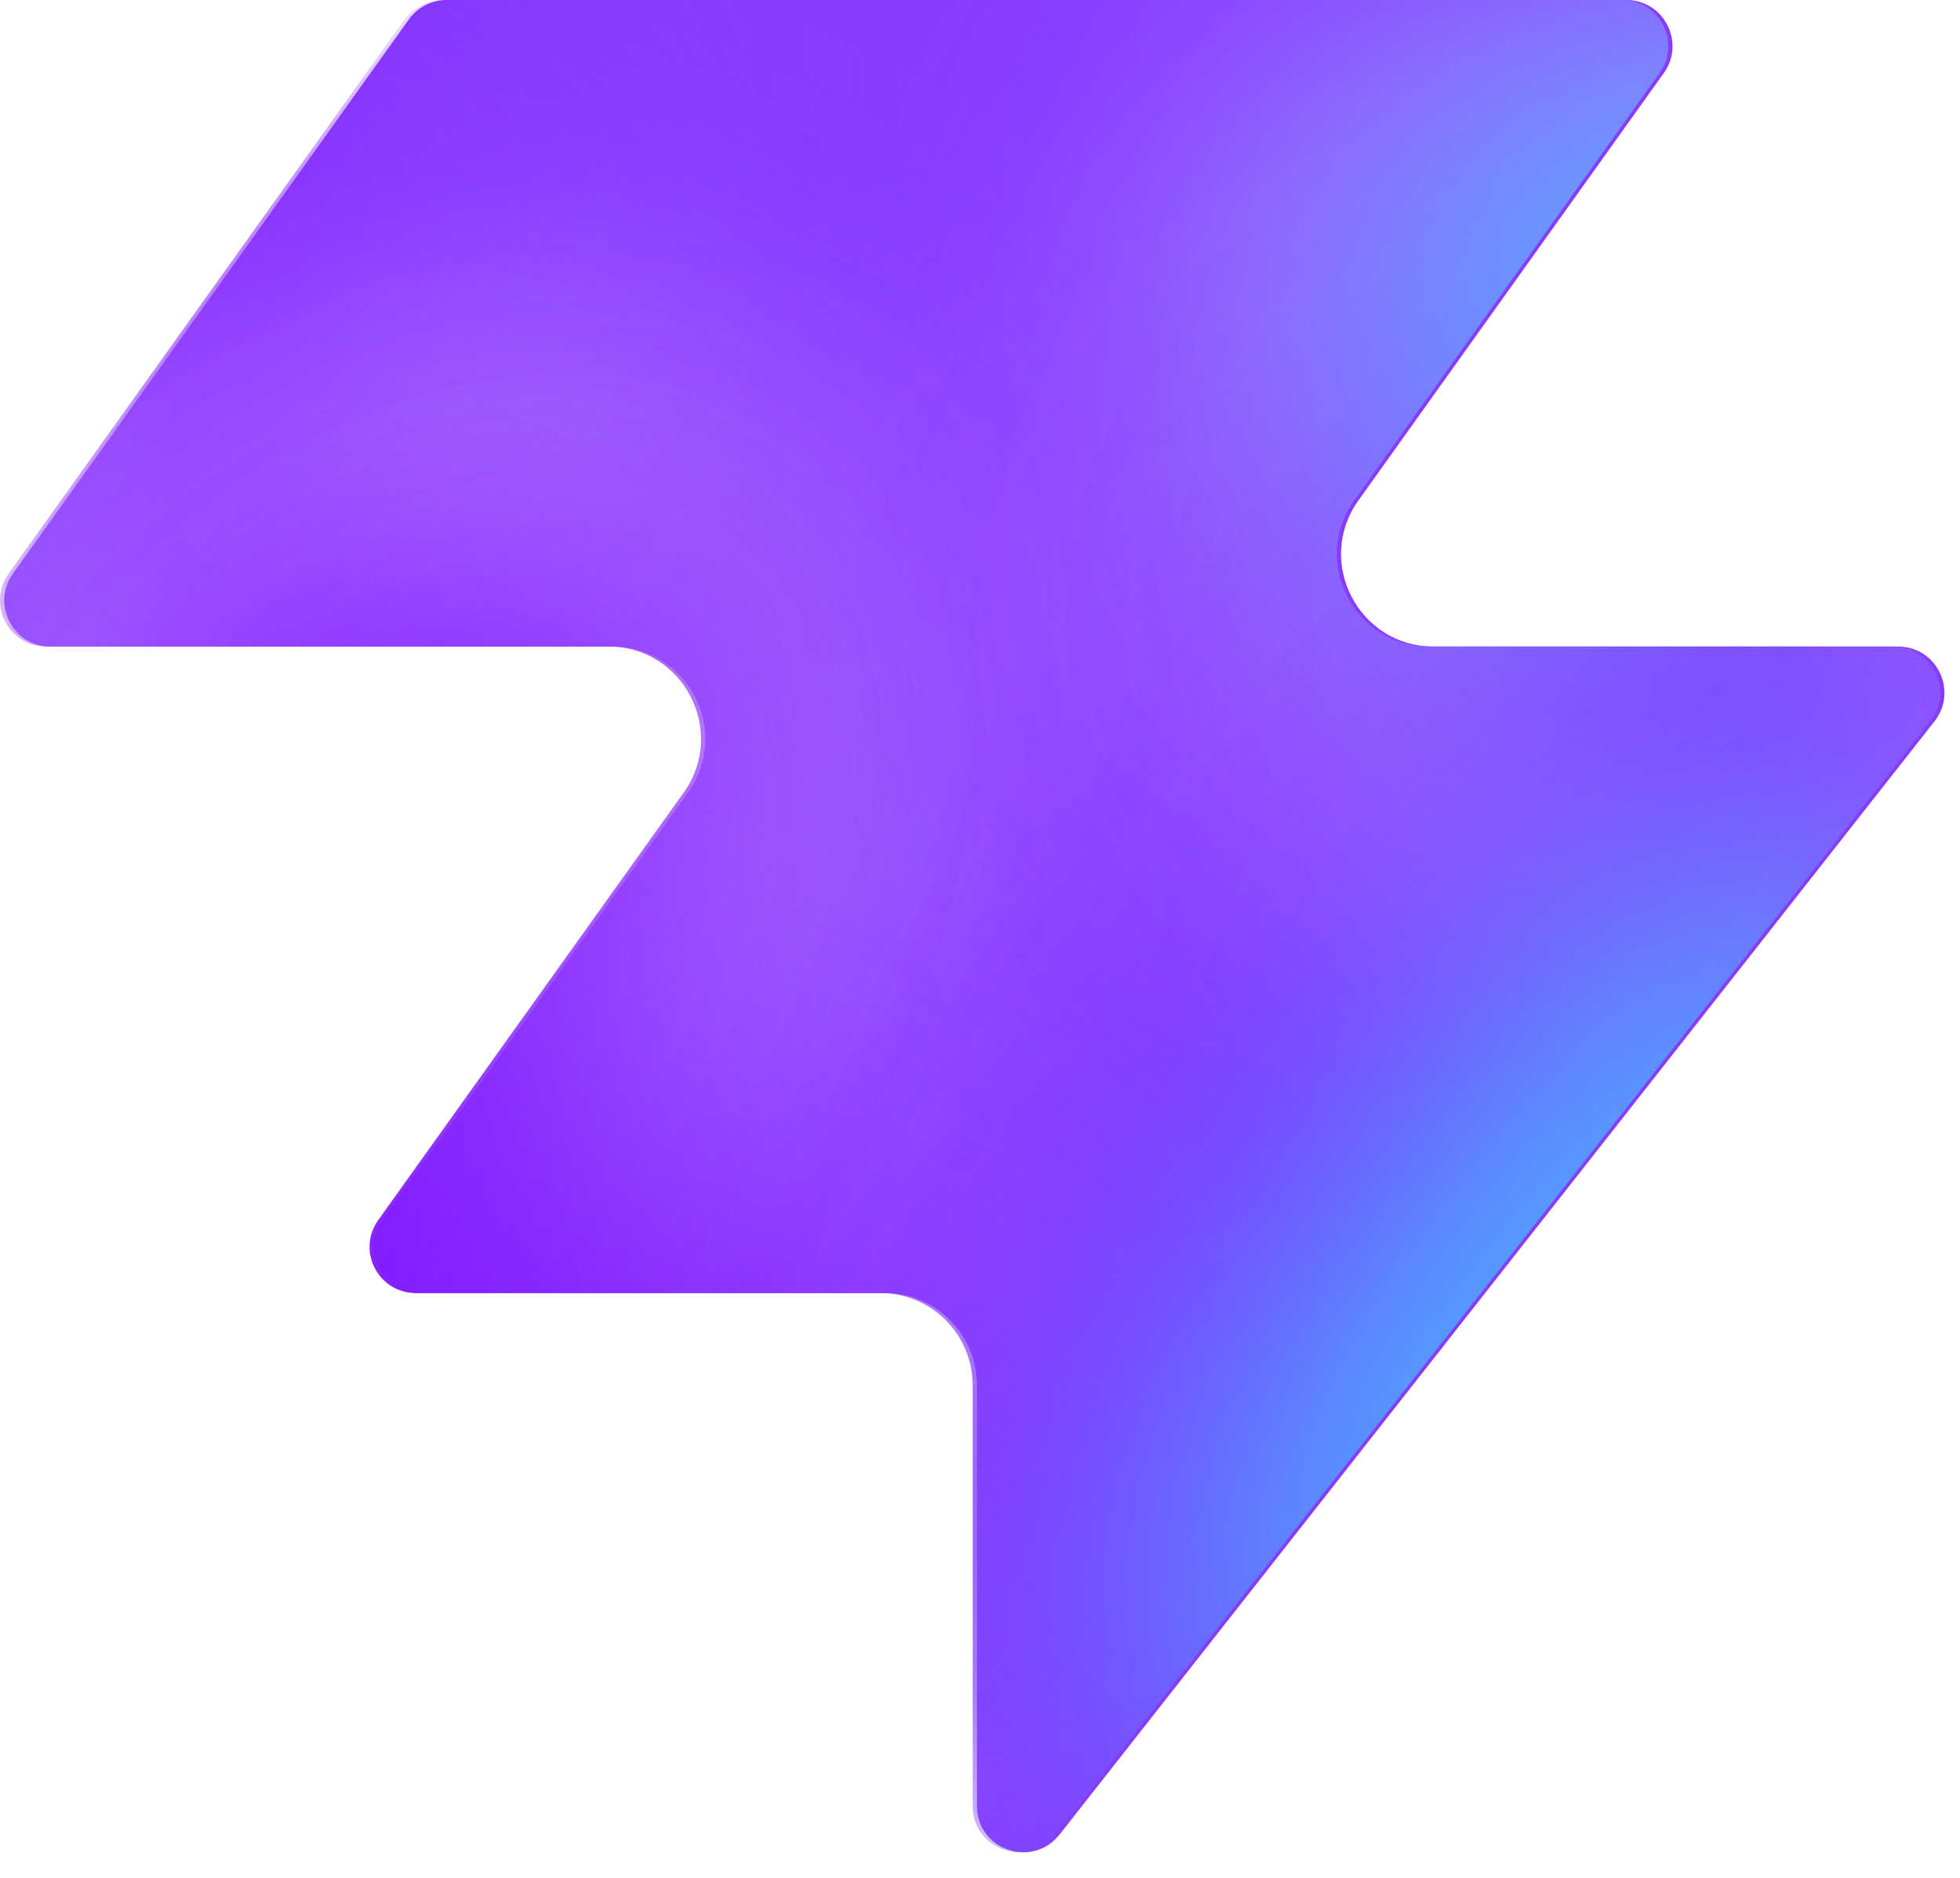
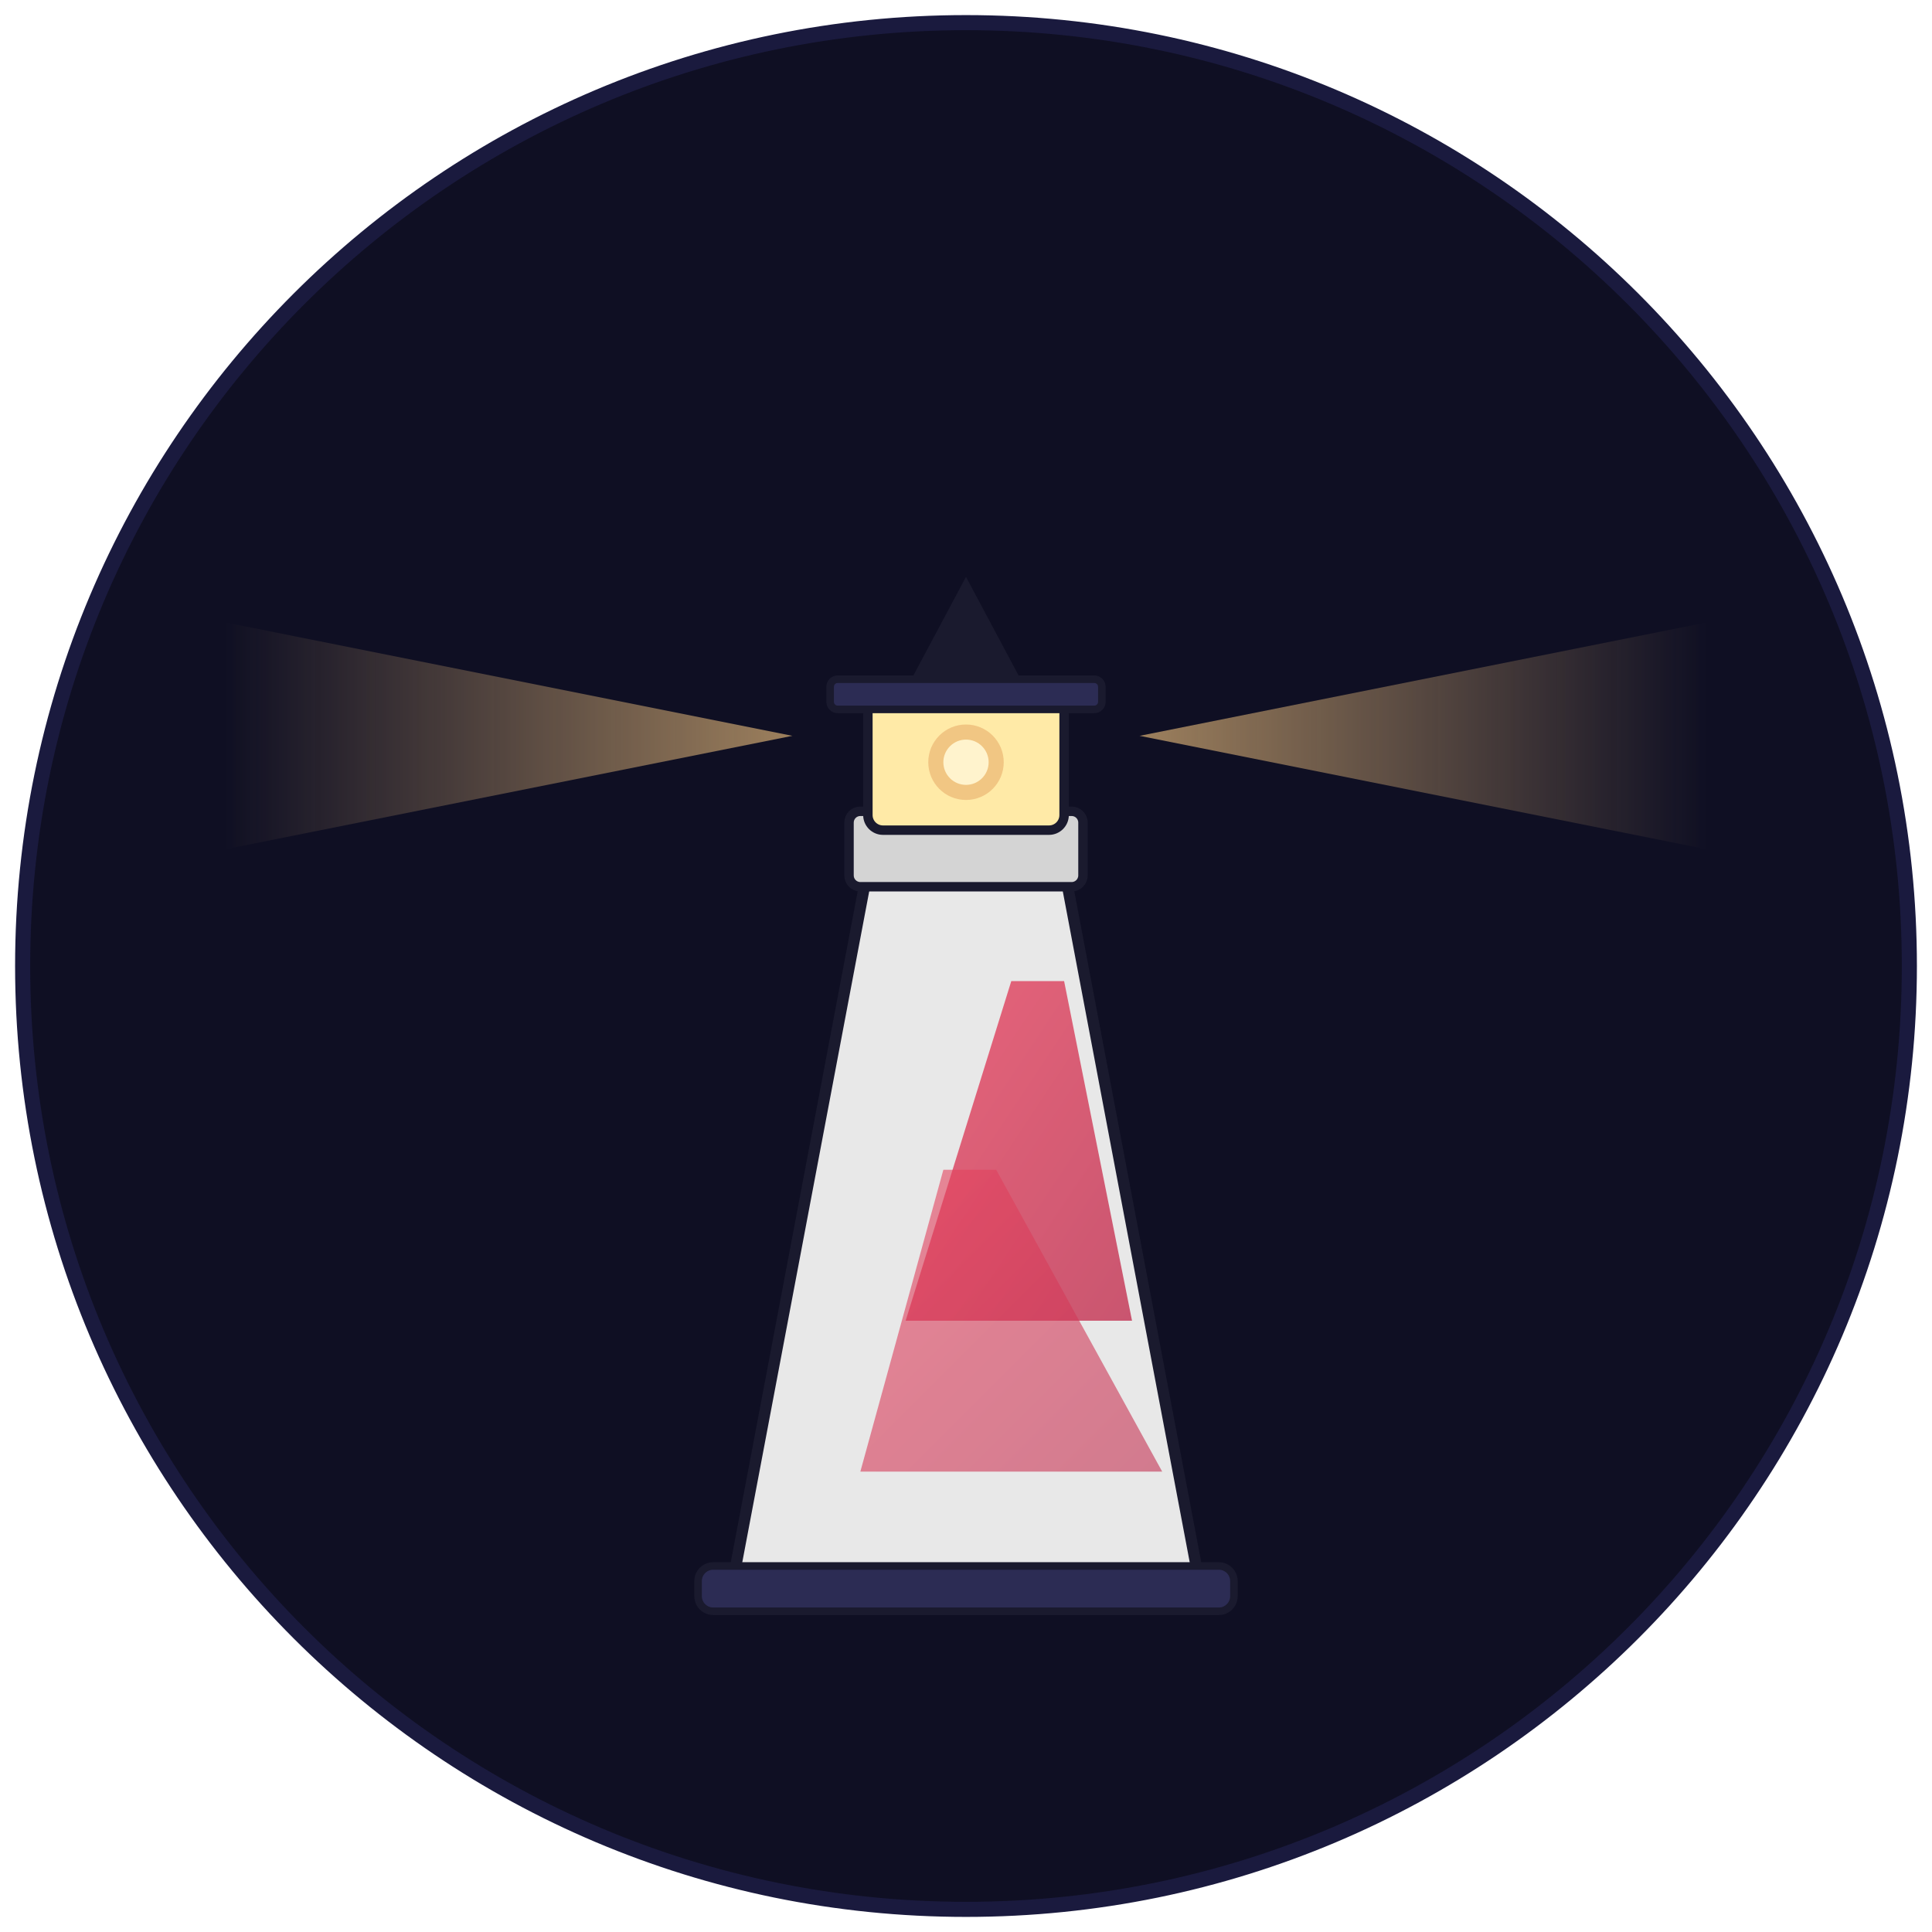
- <svg xmlns="http://www.w3.org/2000/svg" width="48" height="46" fill="none" viewBox="0 0 48 46">
-   <path fill="#863bff" d="M25.946 44.938c-.664.845-2.021.375-2.021-.698V33.937a2.26 2.26 0 0 0-2.262-2.262H10.287c-.92 0-1.456-1.04-.92-1.788l7.48-10.471c1.07-1.497 0-3.578-1.842-3.578H1.237c-.92 0-1.456-1.04-.92-1.788L10.013.474c.214-.297.556-.474.92-.474h28.894c.92 0 1.456 1.04.92 1.788l-7.48 10.471c-1.07 1.498 0 3.579 1.842 3.579h11.377c.943 0 1.473 1.088.89 1.83L25.947 44.94z" style="fill:#863bff;fill:color(display-p3 .525 .23 1);fill-opacity:1" />
-   <mask id="a" width="48" height="46" x="0" y="0" maskUnits="userSpaceOnUse" style="mask-type:alpha">
-     <path fill="#000" d="M25.842 44.938c-.664.844-2.021.375-2.021-.698V33.937a2.26 2.26 0 0 0-2.262-2.262H10.183c-.92 0-1.456-1.04-.92-1.788l7.48-10.471c1.07-1.498 0-3.579-1.842-3.579H1.133c-.92 0-1.456-1.04-.92-1.787L9.91.473c.214-.297.556-.474.92-.474h28.894c.92 0 1.456 1.04.92 1.788l-7.48 10.471c-1.07 1.498 0 3.578 1.842 3.578h11.377c.943 0 1.473 1.088.89 1.832L25.843 44.94z" style="fill:#000;fill-opacity:1" />
-   </mask>
-   <g mask="url(#a)">
-     <g filter="url(#b)">
-       <ellipse cx="5.508" cy="14.704" fill="#ede6ff" rx="5.508" ry="14.704" style="fill:#ede6ff;fill:color(display-p3 .927 .903 1);fill-opacity:1" transform="matrix(.00324 1 1 -.00324 -4.47 31.516)" />
-     </g>
-     <g filter="url(#c)">
-       <ellipse cx="10.399" cy="29.851" fill="#ede6ff" rx="10.399" ry="29.851" style="fill:#ede6ff;fill:color(display-p3 .927 .903 1);fill-opacity:1" transform="matrix(.00324 1 1 -.00324 -39.328 7.883)" />
-     </g>
-     <g filter="url(#d)">
-       <ellipse cx="5.508" cy="30.487" fill="#7e14ff" rx="5.508" ry="30.487" style="fill:#7e14ff;fill:color(display-p3 .492 .077 1);fill-opacity:1" transform="rotate(89.814 -25.913 -14.639)scale(1 -1)" />
-     </g>
-     <g filter="url(#e)">
-       <ellipse cx="5.508" cy="30.599" fill="#7e14ff" rx="5.508" ry="30.599" style="fill:#7e14ff;fill:color(display-p3 .492 .077 1);fill-opacity:1" transform="rotate(89.814 -32.644 -3.334)scale(1 -1)" />
-     </g>
-     <g filter="url(#f)">
-       <ellipse cx="5.508" cy="30.599" fill="#7e14ff" rx="5.508" ry="30.599" style="fill:#7e14ff;fill:color(display-p3 .492 .077 1);fill-opacity:1" transform="matrix(.00324 1 1 -.00324 -34.34 30.47)" />
-     </g>
-     <g filter="url(#g)">
-       <ellipse cx="14.072" cy="22.078" fill="#ede6ff" rx="14.072" ry="22.078" style="fill:#ede6ff;fill:color(display-p3 .927 .903 1);fill-opacity:1" transform="rotate(93.35 24.506 48.493)scale(-1 1)" />
-     </g>
-     <g filter="url(#h)">
-       <ellipse cx="3.47" cy="21.501" fill="#7e14ff" rx="3.47" ry="21.501" style="fill:#7e14ff;fill:color(display-p3 .492 .077 1);fill-opacity:1" transform="rotate(89.009 28.708 47.59)scale(-1 1)" />
-     </g>
-     <g filter="url(#i)">
-       <ellipse cx="3.47" cy="21.501" fill="#7e14ff" rx="3.47" ry="21.501" style="fill:#7e14ff;fill:color(display-p3 .492 .077 1);fill-opacity:1" transform="rotate(89.009 28.708 47.59)scale(-1 1)" />
-     </g>
-     <g filter="url(#j)">
-       <ellipse cx=".387" cy="8.972" fill="#7e14ff" rx="4.407" ry="29.108" style="fill:#7e14ff;fill:color(display-p3 .492 .077 1);fill-opacity:1" transform="rotate(39.51 .387 8.972)" />
-     </g>
-     <g filter="url(#k)">
-       <ellipse cx="47.523" cy="-6.092" fill="#7e14ff" rx="4.407" ry="29.108" style="fill:#7e14ff;fill:color(display-p3 .492 .077 1);fill-opacity:1" transform="rotate(37.892 47.523 -6.092)" />
-     </g>
-     <g filter="url(#l)">
-       <ellipse cx="41.412" cy="6.333" fill="#47bfff" rx="5.971" ry="9.665" style="fill:#47bfff;fill:color(display-p3 .28 .748 1);fill-opacity:1" transform="rotate(37.892 41.412 6.333)" />
-     </g>
-     <g filter="url(#m)">
-       <ellipse cx="-1.879" cy="38.332" fill="#7e14ff" rx="4.407" ry="29.108" style="fill:#7e14ff;fill:color(display-p3 .492 .077 1);fill-opacity:1" transform="rotate(37.892 -1.88 38.332)" />
-     </g>
-     <g filter="url(#n)">
-       <ellipse cx="-1.879" cy="38.332" fill="#7e14ff" rx="4.407" ry="29.108" style="fill:#7e14ff;fill:color(display-p3 .492 .077 1);fill-opacity:1" transform="rotate(37.892 -1.88 38.332)" />
-     </g>
-     <g filter="url(#o)">
-       <ellipse cx="35.651" cy="29.907" fill="#7e14ff" rx="4.407" ry="29.108" style="fill:#7e14ff;fill:color(display-p3 .492 .077 1);fill-opacity:1" transform="rotate(37.892 35.651 29.907)" />
-     </g>
-     <g filter="url(#p)">
-       <ellipse cx="38.418" cy="32.4" fill="#47bfff" rx="5.971" ry="15.297" style="fill:#47bfff;fill:color(display-p3 .28 .748 1);fill-opacity:1" transform="rotate(37.892 38.418 32.4)" />
-     </g>
-   </g>
+ <svg xmlns="http://www.w3.org/2000/svg" viewBox="0 0 512 512" width="512" height="512">
  <defs>
-     <filter id="b" width="60.045" height="41.654" x="-19.77" y="16.149" color-interpolation-filters="sRGB" filterUnits="userSpaceOnUse">
-       <feFlood flood-opacity="0" result="BackgroundImageFix" />
-       <feBlend in="SourceGraphic" in2="BackgroundImageFix" result="shape" />
-       <feGaussianBlur result="effect1_foregroundBlur_2002_17158" stdDeviation="7.659" />
-     </filter>
-     <filter id="c" width="90.34" height="51.437" x="-54.613" y="-7.533" color-interpolation-filters="sRGB" filterUnits="userSpaceOnUse">
-       <feFlood flood-opacity="0" result="BackgroundImageFix" />
-       <feBlend in="SourceGraphic" in2="BackgroundImageFix" result="shape" />
-       <feGaussianBlur result="effect1_foregroundBlur_2002_17158" stdDeviation="7.659" />
-     </filter>
-     <filter id="d" width="79.355" height="29.4" x="-49.64" y="2.03" color-interpolation-filters="sRGB" filterUnits="userSpaceOnUse">
-       <feFlood flood-opacity="0" result="BackgroundImageFix" />
-       <feBlend in="SourceGraphic" in2="BackgroundImageFix" result="shape" />
-       <feGaussianBlur result="effect1_foregroundBlur_2002_17158" stdDeviation="4.596" />
-     </filter>
-     <filter id="e" width="79.579" height="29.4" x="-45.045" y="20.029" color-interpolation-filters="sRGB" filterUnits="userSpaceOnUse">
-       <feFlood flood-opacity="0" result="BackgroundImageFix" />
-       <feBlend in="SourceGraphic" in2="BackgroundImageFix" result="shape" />
-       <feGaussianBlur result="effect1_foregroundBlur_2002_17158" stdDeviation="4.596" />
-     </filter>
-     <filter id="f" width="79.579" height="29.4" x="-43.513" y="21.178" color-interpolation-filters="sRGB" filterUnits="userSpaceOnUse">
-       <feFlood flood-opacity="0" result="BackgroundImageFix" />
-       <feBlend in="SourceGraphic" in2="BackgroundImageFix" result="shape" />
-       <feGaussianBlur result="effect1_foregroundBlur_2002_17158" stdDeviation="4.596" />
-     </filter>
-     <filter id="g" width="74.749" height="58.852" x="15.756" y="-17.901" color-interpolation-filters="sRGB" filterUnits="userSpaceOnUse">
-       <feFlood flood-opacity="0" result="BackgroundImageFix" />
-       <feBlend in="SourceGraphic" in2="BackgroundImageFix" result="shape" />
-       <feGaussianBlur result="effect1_foregroundBlur_2002_17158" stdDeviation="7.659" />
-     </filter>
-     <filter id="h" width="61.377" height="25.362" x="23.548" y="2.284" color-interpolation-filters="sRGB" filterUnits="userSpaceOnUse">
-       <feFlood flood-opacity="0" result="BackgroundImageFix" />
-       <feBlend in="SourceGraphic" in2="BackgroundImageFix" result="shape" />
-       <feGaussianBlur result="effect1_foregroundBlur_2002_17158" stdDeviation="4.596" />
-     </filter>
-     <filter id="i" width="61.377" height="25.362" x="23.548" y="2.284" color-interpolation-filters="sRGB" filterUnits="userSpaceOnUse">
-       <feFlood flood-opacity="0" result="BackgroundImageFix" />
-       <feBlend in="SourceGraphic" in2="BackgroundImageFix" result="shape" />
-       <feGaussianBlur result="effect1_foregroundBlur_2002_17158" stdDeviation="4.596" />
-     </filter>
-     <filter id="j" width="56.045" height="63.649" x="-27.636" y="-22.853" color-interpolation-filters="sRGB" filterUnits="userSpaceOnUse">
-       <feFlood flood-opacity="0" result="BackgroundImageFix" />
-       <feBlend in="SourceGraphic" in2="BackgroundImageFix" result="shape" />
-       <feGaussianBlur result="effect1_foregroundBlur_2002_17158" stdDeviation="4.596" />
-     </filter>
-     <filter id="k" width="54.814" height="64.646" x="20.116" y="-38.415" color-interpolation-filters="sRGB" filterUnits="userSpaceOnUse">
-       <feFlood flood-opacity="0" result="BackgroundImageFix" />
-       <feBlend in="SourceGraphic" in2="BackgroundImageFix" result="shape" />
-       <feGaussianBlur result="effect1_foregroundBlur_2002_17158" stdDeviation="4.596" />
-     </filter>
-     <filter id="l" width="33.541" height="35.313" x="24.641" y="-11.323" color-interpolation-filters="sRGB" filterUnits="userSpaceOnUse">
-       <feFlood flood-opacity="0" result="BackgroundImageFix" />
-       <feBlend in="SourceGraphic" in2="BackgroundImageFix" result="shape" />
-       <feGaussianBlur result="effect1_foregroundBlur_2002_17158" stdDeviation="4.596" />
-     </filter>
-     <filter id="m" width="54.814" height="64.646" x="-29.286" y="6.009" color-interpolation-filters="sRGB" filterUnits="userSpaceOnUse">
-       <feFlood flood-opacity="0" result="BackgroundImageFix" />
-       <feBlend in="SourceGraphic" in2="BackgroundImageFix" result="shape" />
-       <feGaussianBlur result="effect1_foregroundBlur_2002_17158" stdDeviation="4.596" />
-     </filter>
-     <filter id="n" width="54.814" height="64.646" x="-29.286" y="6.009" color-interpolation-filters="sRGB" filterUnits="userSpaceOnUse">
-       <feFlood flood-opacity="0" result="BackgroundImageFix" />
-       <feBlend in="SourceGraphic" in2="BackgroundImageFix" result="shape" />
-       <feGaussianBlur result="effect1_foregroundBlur_2002_17158" stdDeviation="4.596" />
-     </filter>
-     <filter id="o" width="54.814" height="64.646" x="8.244" y="-2.416" color-interpolation-filters="sRGB" filterUnits="userSpaceOnUse">
-       <feFlood flood-opacity="0" result="BackgroundImageFix" />
-       <feBlend in="SourceGraphic" in2="BackgroundImageFix" result="shape" />
-       <feGaussianBlur result="effect1_foregroundBlur_2002_17158" stdDeviation="4.596" />
-     </filter>
-     <filter id="p" width="39.409" height="43.623" x="18.713" y="10.588" color-interpolation-filters="sRGB" filterUnits="userSpaceOnUse">
-       <feFlood flood-opacity="0" result="BackgroundImageFix" />
-       <feBlend in="SourceGraphic" in2="BackgroundImageFix" result="shape" />
-       <feGaussianBlur result="effect1_foregroundBlur_2002_17158" stdDeviation="4.596" />
-     </filter>
+     <linearGradient id="bodyGrad" x1="0%" y1="0%" x2="100%" y2="100%">
+       <stop offset="0%" style="stop-color:#1a1a2e;stop-opacity:1" />
+       <stop offset="100%" style="stop-color:#16213e;stop-opacity:1" />
+     </linearGradient>
+     <linearGradient id="beamGrad" x1="0%" y1="50%" x2="100%" y2="50%">
+       <stop offset="0%" style="stop-color:#f0c27f;stop-opacity:0.9" />
+       <stop offset="100%" style="stop-color:#f0c27f;stop-opacity:0" />
+     </linearGradient>
+     <linearGradient id="beamGradL" x1="100%" y1="50%" x2="0%" y2="50%">
+       <stop offset="0%" style="stop-color:#f0c27f;stop-opacity:0.9" />
+       <stop offset="100%" style="stop-color:#f0c27f;stop-opacity:0" />
+     </linearGradient>
+     <linearGradient id="stripeGrad" x1="0%" y1="0%" x2="100%" y2="100%">
+       <stop offset="0%" style="stop-color:#e94560;stop-opacity:1" />
+       <stop offset="100%" style="stop-color:#c23152;stop-opacity:1" />
+     </linearGradient>
  </defs>
+   <circle cx="256" cy="256" r="250" fill="#0f0f23" stroke="#1a1a3e" stroke-width="4" />
+   <polygon points="210,195 60,165 60,225" fill="url(#beamGradL)" opacity="0.7" />
+   <polygon points="302,195 452,165 452,225" fill="url(#beamGrad)" opacity="0.7" />
+   <path d="M220,420 L200,420 Q195,420 195,415 L230,230 L282,230 L317,415 Q317,420 312,420 L292,420 Z" fill="#e8e8e8" stroke="#1a1a2e" stroke-width="3" />
+   <path d="M240,350 L268,260 L282,260 L300,350 Z" fill="url(#stripeGrad)" opacity="0.8" />
+   <path d="M228,390 L250,310 L264,310 L308,390 Z" fill="url(#stripeGrad)" opacity="0.6" />
+   <rect x="225" y="215" width="62" height="20" rx="3" fill="#d4d4d4" stroke="#1a1a2e" stroke-width="2.5" />
+   <rect x="230" y="185" width="52" height="35" rx="4" fill="#ffeaa7" stroke="#1a1a2e" stroke-width="2.5" />
+   <circle cx="256" cy="202" r="10" fill="#f0c27f" opacity="0.9" />
+   <circle cx="256" cy="202" r="6" fill="#fff3cd" />
+   <path d="M240,185 L256,155 L272,185 Z" fill="#1a1a2e" stroke="#1a1a2e" stroke-width="2" />
+   <rect x="220" y="180" width="72" height="8" rx="2" fill="#2c2c54" stroke="#1a1a2e" stroke-width="2" />
+   <rect x="185" y="415" width="142" height="12" rx="4" fill="#2c2c54" stroke="#1a1a2e" stroke-width="2" />
</svg>
